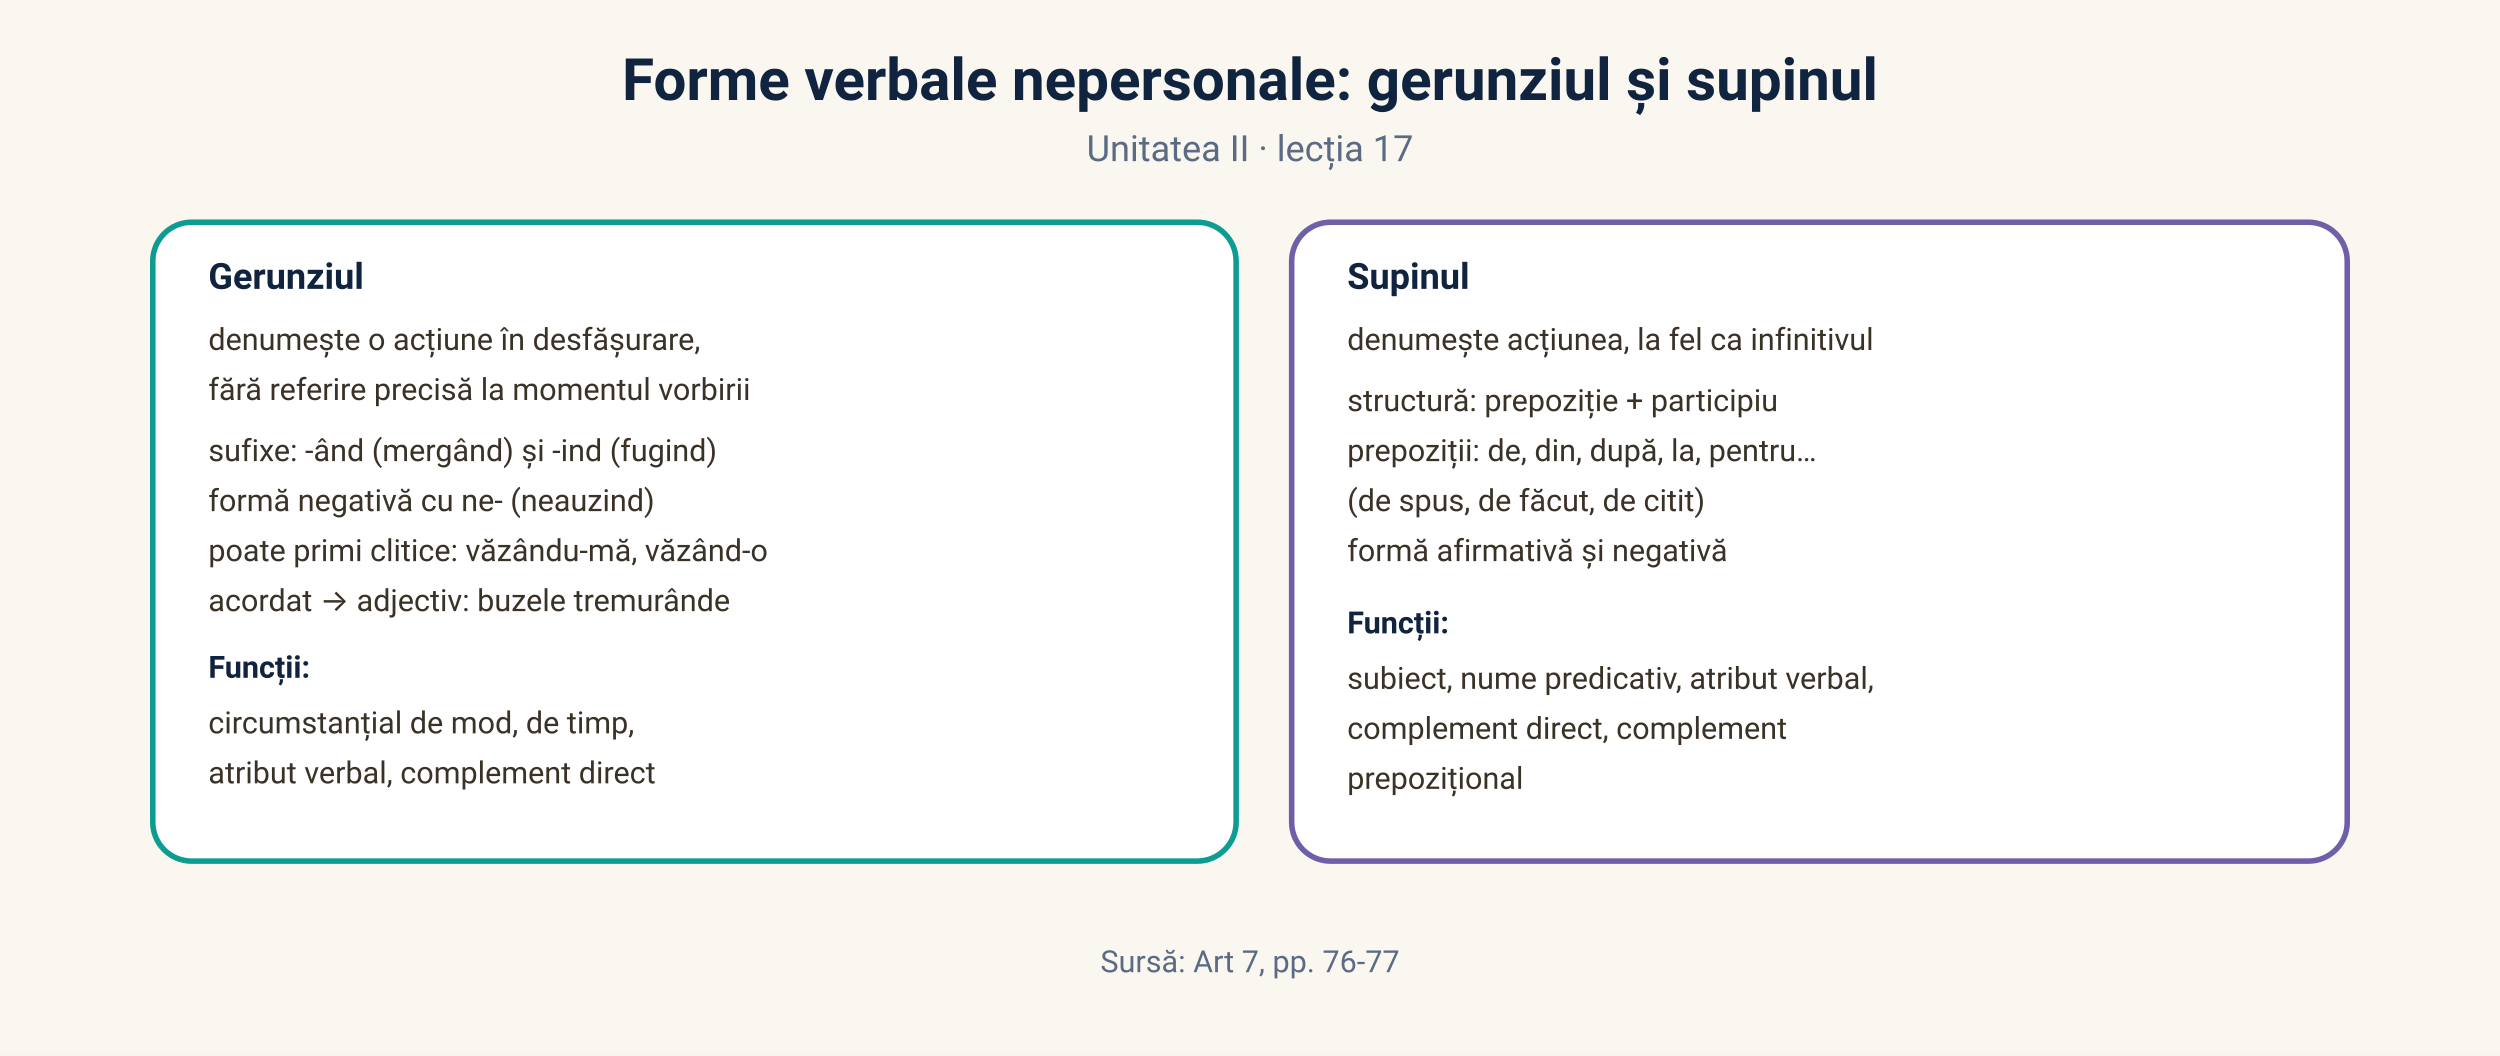
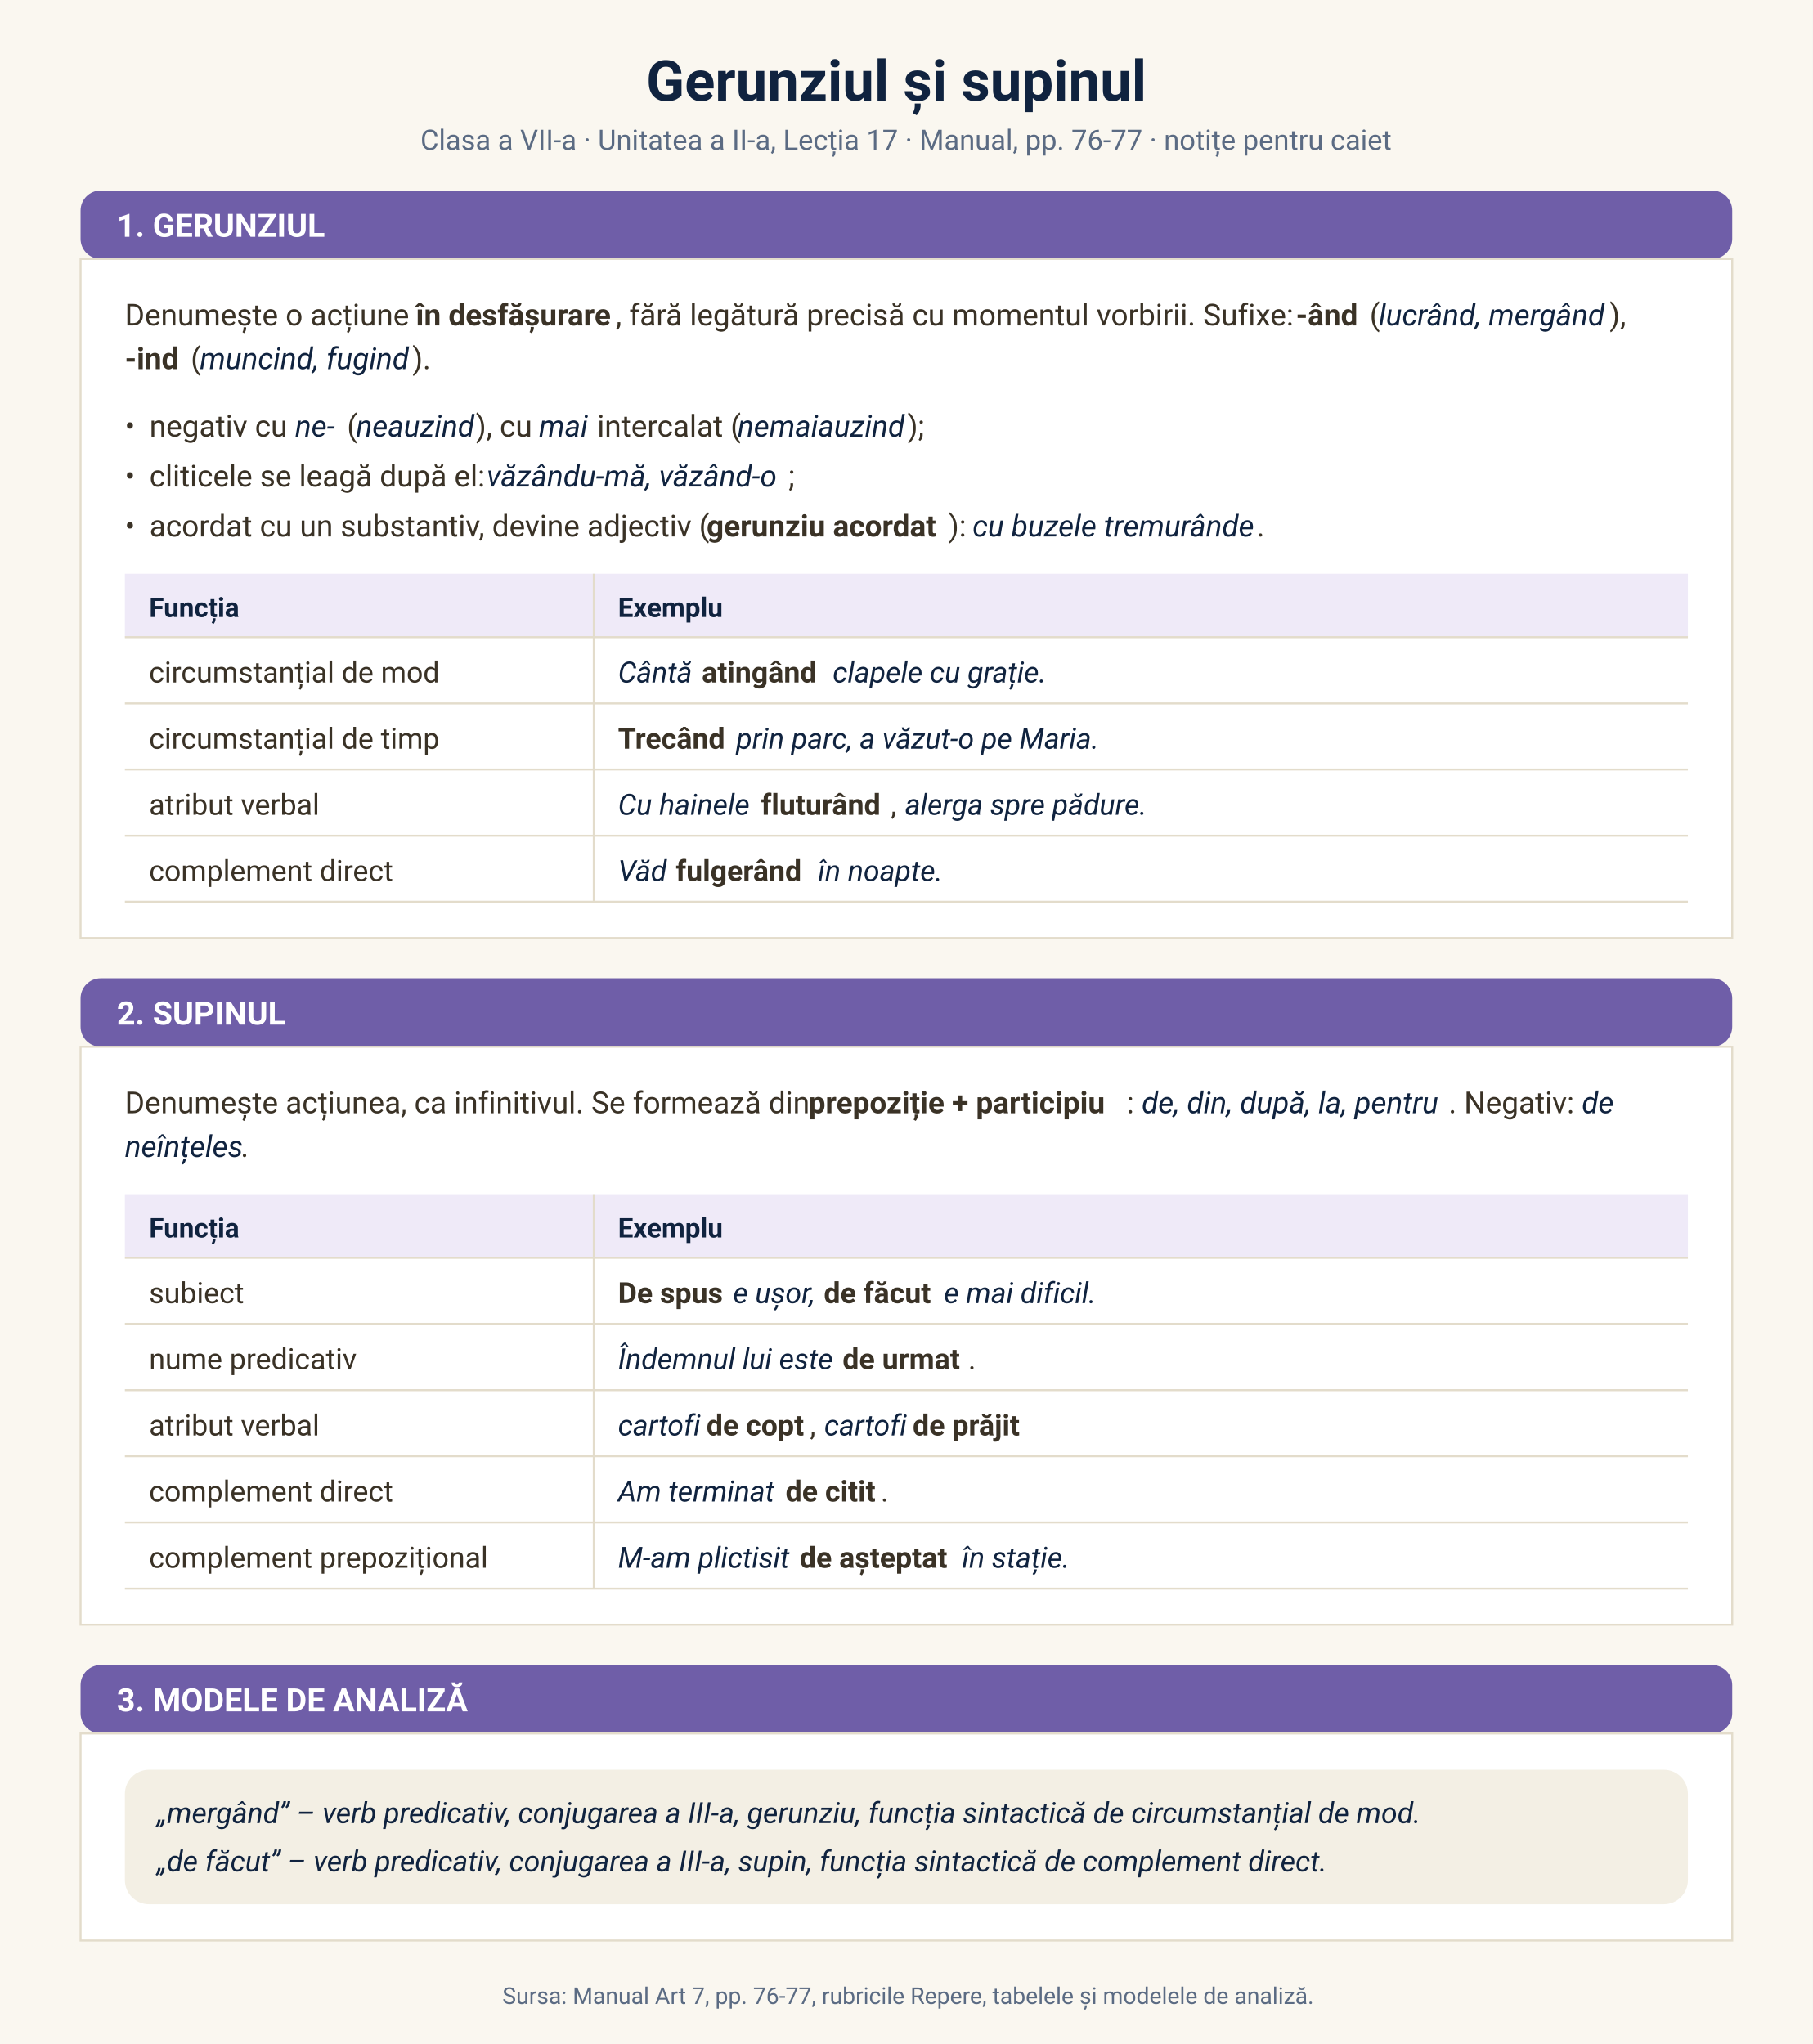
- <svg xmlns="http://www.w3.org/2000/svg" viewBox="0 0 900 380" font-family="'Segoe UI', 'Plus Jakarta Sans', -apple-system, Roboto, sans-serif">
-   <rect width="900" height="380" fill="#faf7f0" />
-   <text x="450" y="36" text-anchor="middle" font-size="21" font-weight="700" fill="#10233f">Forme verbale nepersonale: gerunziul și supinul</text>
-   <text x="450" y="58" text-anchor="middle" font-size="13" fill="#5b6b83">Unitatea II · lecția 17</text>
-   <rect x="55" y="80" width="390" height="230" rx="14" fill="#ffffff" stroke="#0d9c92" stroke-width="2" />
-   <text x="75" y="104" font-size="13" font-weight="700" fill="#10233f">Gerunziul</text>
-   <text font-size="11" fill="#3a3226">
-     <tspan x="75" y="126">denumește o acțiune în desfășurare,</tspan>
-     <tspan x="75" y="144">fără referire precisă la momentul vorbirii</tspan>
-     <tspan x="75" y="166">sufixe: -ând (mergând) și -ind (fugind)</tspan>
-     <tspan x="75" y="184">formă negativă cu ne- (neauzind)</tspan>
-     <tspan x="75" y="202">poate primi clitice: văzându-mă, văzând-o</tspan>
-     <tspan x="75" y="220">acordat → adjectiv: buzele tremurânde</tspan>
-     <tspan x="75" y="244" font-weight="700" fill="#10233f">Funcții:</tspan>
-     <tspan x="75" y="264">circumstanțial de mod, de timp,</tspan>
-     <tspan x="75" y="282">atribut verbal, complement direct</tspan>
-   </text>
-   <rect x="465" y="80" width="380" height="230" rx="14" fill="#ffffff" stroke="#6f5ea8" stroke-width="2" />
-   <text x="485" y="104" font-size="13" font-weight="700" fill="#10233f">Supinul</text>
-   <text font-size="11" fill="#3a3226">
-     <tspan x="485" y="126">denumește acțiunea, la fel ca infinitivul</tspan>
-     <tspan x="485" y="148">structură: prepoziție + participiu</tspan>
-     <tspan x="485" y="166">prepoziții: de, din, după, la, pentru…</tspan>
-     <tspan x="485" y="184">(de spus, de făcut, de citit)</tspan>
-     <tspan x="485" y="202">formă afirmativă și negativă</tspan>
-     <tspan x="485" y="204"> </tspan>
-     <tspan x="485" y="228" font-weight="700" fill="#10233f">Funcții:</tspan>
-     <tspan x="485" y="248">subiect, nume predicativ, atribut verbal,</tspan>
-     <tspan x="485" y="266">complement direct, complement</tspan>
-     <tspan x="485" y="284">prepozițional</tspan>
-   </text>
-   <text x="450" y="350" text-anchor="middle" font-size="11" fill="#5b6b83">Sursă: Art 7, pp. 76-77</text>
+ <svg xmlns="http://www.w3.org/2000/svg" viewBox="0 0 900 1015" font-family="'Segoe UI', 'Plus Jakarta Sans', -apple-system, Roboto, sans-serif">
+   <rect width="900" height="1015" fill="#faf7f0" />
+   <text x="320.8" y="50.0" font-size="28" fill="#10233f" font-weight="700" textLength="259.0" lengthAdjust="spacing">Gerunziul și supinul</text>
+   <text x="208.7" y="74.4" font-size="14" fill="#5b6b83" textLength="482.6" lengthAdjust="spacing">Clasa a VII-a · Unitatea a II-a, Lecția 17 · Manual, pp. 76-77 · notițe pentru caiet</text>
+   <rect x="40" y="94.6" width="820" height="34" rx="10" fill="#6f5ea8" />
+   <text x="58" y="117.6" font-size="16" font-weight="700" fill="#ffffff">1. GERUNZIUL</text>
+   <rect x="40" y="128.6" width="820" height="337.2" fill="#ffffff" stroke="#e3dccb" />
+   <text x="62.0" y="161.6" font-size="15" fill="#3a3226" textLength="140.4" lengthAdjust="spacing">Denumește o acțiune</text>
+   <text x="206.4" y="161.6" font-size="15" fill="#3a3226" font-weight="700" textLength="99.3" lengthAdjust="spacing">în desfășurare</text>
+   <text x="305.7" y="161.6" font-size="15" fill="#3a3226" textLength="333.6" lengthAdjust="spacing">, fără legătură precisă cu momentul vorbirii. Sufixe:</text>
+   <text x="643.4" y="161.6" font-size="15" fill="#3a3226" font-weight="700" textLength="32.5" lengthAdjust="spacing">-ând</text>
+   <text x="680.0" y="161.6" font-size="15" fill="#3a3226" textLength="4.5" lengthAdjust="spacing">(</text>
+   <text x="684.5" y="161.6" font-size="15" fill="#10233f" font-style="italic" textLength="114.6" lengthAdjust="spacing">lucrând, mergând</text>
+   <text x="799.1" y="161.6" font-size="15" fill="#3a3226" textLength="7.8" lengthAdjust="spacing">),</text>
+   <text x="62.0" y="183.3" font-size="15" fill="#3a3226" font-weight="700" textLength="28.6" lengthAdjust="spacing">-ind</text>
+   <text x="94.7" y="183.3" font-size="15" fill="#3a3226" textLength="4.5" lengthAdjust="spacing">(</text>
+   <text x="99.2" y="183.3" font-size="15" fill="#10233f" font-style="italic" textLength="105.5" lengthAdjust="spacing">muncind, fugind</text>
+   <text x="204.7" y="183.3" font-size="15" fill="#3a3226" textLength="7.8" lengthAdjust="spacing">).</text>
+   <text x="62.0" y="216.8" font-size="15" fill="#3a3226">•</text>
+   <text x="74.2" y="216.8" font-size="15" fill="#3a3226" textLength="68.2" lengthAdjust="spacing">negativ cu</text>
+   <text x="146.5" y="216.8" font-size="15" fill="#10233f" font-style="italic" textLength="21.8" lengthAdjust="spacing">ne-</text>
+   <text x="172.3" y="216.8" font-size="15" fill="#3a3226" textLength="4.5" lengthAdjust="spacing">(</text>
+   <text x="176.8" y="216.8" font-size="15" fill="#10233f" font-style="italic" textLength="59.4" lengthAdjust="spacing">neauzind</text>
+   <text x="236.2" y="216.8" font-size="15" fill="#3a3226" textLength="27.3" lengthAdjust="spacing">), cu</text>
+   <text x="267.6" y="216.8" font-size="15" fill="#10233f" font-style="italic" textLength="24.9" lengthAdjust="spacing">mai</text>
+   <text x="296.5" y="216.8" font-size="15" fill="#3a3226" textLength="69.7" lengthAdjust="spacing">intercalat (</text>
+   <text x="366.2" y="216.8" font-size="15" fill="#10233f" font-style="italic" textLength="84.3" lengthAdjust="spacing">nemaiauzind</text>
+   <text x="450.5" y="216.8" font-size="15" fill="#3a3226" textLength="7.8" lengthAdjust="spacing">);</text>
+   <text x="62.0" y="241.6" font-size="15" fill="#3a3226">•</text>
+   <text x="74.2" y="241.6" font-size="15" fill="#3a3226" textLength="163.3" lengthAdjust="spacing">cliticele se leagă după el:</text>
+   <text x="241.6" y="241.6" font-size="15" fill="#10233f" font-style="italic" textLength="149.8" lengthAdjust="spacing">văzându-mă, văzând-o</text>
+   <text x="391.4" y="241.6" font-size="15" fill="#3a3226" textLength="3.3" lengthAdjust="spacing">;</text>
+   <text x="62.0" y="266.4" font-size="15" fill="#3a3226">•</text>
+   <text x="74.2" y="266.4" font-size="15" fill="#3a3226" textLength="276.6" lengthAdjust="spacing">acordat cu un substantiv, devine adjectiv (</text>
+   <text x="350.8" y="266.4" font-size="15" fill="#3a3226" font-weight="700" textLength="120.2" lengthAdjust="spacing">gerunziu acordat</text>
+   <text x="470.9" y="266.4" font-size="15" fill="#3a3226" textLength="7.8" lengthAdjust="spacing">):</text>
+   <text x="482.8" y="266.4" font-size="15" fill="#10233f" font-style="italic" textLength="141.1" lengthAdjust="spacing">cu buzele tremurânde</text>
+   <text x="623.9" y="266.4" font-size="15" fill="#3a3226" textLength="3.3" lengthAdjust="spacing">.</text>
+   <rect x="62.0" y="284.9" width="776.0" height="31.6" fill="#efeaf8" />
+   <text x="74.0" y="306.4" font-size="13.5" fill="#10233f" font-weight="700" textLength="46.3" lengthAdjust="spacing">Funcția</text>
+   <text x="306.8" y="306.4" font-size="13.5" fill="#10233f" font-weight="700" textLength="54.7" lengthAdjust="spacing">Exemplu</text>
+   <line x1="62.0" y1="316.4" x2="838.0" y2="316.4" stroke="#e3dccb" />
+   <text x="74.0" y="338.9" font-size="14.5" fill="#3a3226" textLength="142.1" lengthAdjust="spacing">circumstanțial de mod</text>
+   <text x="306.8" y="338.9" font-size="14.5" fill="#10233f" font-style="italic" textLength="37.7" lengthAdjust="spacing">Cântă</text>
+   <text x="348.4" y="338.9" font-size="14.5" fill="#3a3226" font-weight="700" textLength="61.0" lengthAdjust="spacing">atingând</text>
+   <text x="413.4" y="338.9" font-size="14.5" fill="#10233f" font-style="italic" textLength="105.7" lengthAdjust="spacing">clapele cu grație.</text>
+   <line x1="62.0" y1="349.3" x2="838.0" y2="349.3" stroke="#e3dccb" />
+   <text x="74.0" y="371.8" font-size="14.5" fill="#3a3226" textLength="142.0" lengthAdjust="spacing">circumstanțial de timp</text>
+   <text x="306.8" y="371.8" font-size="14.5" fill="#3a3226" font-weight="700" textLength="54.8" lengthAdjust="spacing">Trecând</text>
+   <text x="365.5" y="371.8" font-size="14.5" fill="#10233f" font-style="italic" textLength="185.0" lengthAdjust="spacing">prin parc, a văzut-o pe Maria.</text>
+   <line x1="62.0" y1="382.1" x2="838.0" y2="382.1" stroke="#e3dccb" />
+   <text x="74.0" y="404.6" font-size="14.5" fill="#3a3226" textLength="85.5" lengthAdjust="spacing">atribut verbal</text>
+   <text x="306.8" y="404.6" font-size="14.5" fill="#10233f" font-style="italic" textLength="67.1" lengthAdjust="spacing">Cu hainele</text>
+   <text x="377.8" y="404.6" font-size="14.5" fill="#3a3226" font-weight="700" textLength="64.4" lengthAdjust="spacing">fluturând</text>
+   <text x="442.2" y="404.6" font-size="14.5" fill="#3a3226" textLength="3.2" lengthAdjust="spacing">,</text>
+   <text x="449.3" y="404.6" font-size="14.5" fill="#10233f" font-style="italic" textLength="120.5" lengthAdjust="spacing">alerga spre pădure.</text>
+   <line x1="62.0" y1="415.0" x2="838.0" y2="415.0" stroke="#e3dccb" />
+   <text x="74.0" y="437.5" font-size="14.5" fill="#3a3226" textLength="120.6" lengthAdjust="spacing">complement direct</text>
+   <text x="306.8" y="437.5" font-size="14.5" fill="#10233f" font-style="italic" textLength="24.8" lengthAdjust="spacing">Văd</text>
+   <text x="335.5" y="437.5" font-size="14.5" fill="#3a3226" font-weight="700" textLength="66.7" lengthAdjust="spacing">fulgerând</text>
+   <text x="406.1" y="437.5" font-size="14.5" fill="#10233f" font-style="italic" textLength="62.4" lengthAdjust="spacing">în noapte.</text>
+   <line x1="62.0" y1="447.8" x2="838.0" y2="447.8" stroke="#e3dccb" />
+   <line x1="294.8" y1="284.9" x2="294.8" y2="447.8" stroke="#e3dccb" />
+   <rect x="40" y="485.8" width="820" height="34" rx="10" fill="#6f5ea8" />
+   <text x="58" y="508.8" font-size="16" font-weight="700" fill="#ffffff">2. SUPINUL</text>
+   <rect x="40" y="519.8" width="820" height="287.0" fill="#ffffff" stroke="#e3dccb" />
+   <text x="62.0" y="552.8" font-size="15" fill="#3a3226" textLength="335.4" lengthAdjust="spacing">Denumește acțiunea, ca infinitivul. Se formează din</text>
+   <text x="401.4" y="552.8" font-size="15" fill="#3a3226" font-weight="700" textLength="158.0" lengthAdjust="spacing">prepoziție + participiu</text>
+   <text x="559.4" y="552.8" font-size="15" fill="#3a3226" textLength="3.3" lengthAdjust="spacing">:</text>
+   <text x="566.8" y="552.8" font-size="15" fill="#10233f" font-style="italic" textLength="152.4" lengthAdjust="spacing">de, din, după, la, pentru</text>
+   <text x="719.2" y="552.8" font-size="15" fill="#3a3226" textLength="62.1" lengthAdjust="spacing">. Negativ:</text>
+   <text x="785.3" y="552.8" font-size="15" fill="#10233f" font-style="italic" textLength="15.4" lengthAdjust="spacing">de</text>
+   <text x="62.0" y="574.5" font-size="15" fill="#10233f" font-style="italic" textLength="57.5" lengthAdjust="spacing">neînțeles</text>
+   <text x="119.5" y="574.5" font-size="15" fill="#3a3226" textLength="3.3" lengthAdjust="spacing">.</text>
+   <rect x="62.0" y="593.0" width="776.0" height="31.6" fill="#efeaf8" />
+   <text x="74.0" y="614.5" font-size="13.5" fill="#10233f" font-weight="700" textLength="46.3" lengthAdjust="spacing">Funcția</text>
+   <text x="306.8" y="614.5" font-size="13.5" fill="#10233f" font-weight="700" textLength="54.7" lengthAdjust="spacing">Exemplu</text>
+   <line x1="62.0" y1="624.6" x2="838.0" y2="624.6" stroke="#e3dccb" />
+   <text x="74.0" y="647.1" font-size="14.5" fill="#3a3226" textLength="45.5" lengthAdjust="spacing">subiect</text>
+   <text x="306.8" y="647.1" font-size="14.5" fill="#3a3226" font-weight="700" textLength="53.2" lengthAdjust="spacing">De spus</text>
+   <text x="363.9" y="647.1" font-size="14.5" fill="#10233f" font-style="italic" textLength="41.2" lengthAdjust="spacing">e ușor,</text>
+   <text x="409.0" y="647.1" font-size="14.5" fill="#3a3226" font-weight="700" textLength="55.7" lengthAdjust="spacing">de făcut</text>
+   <text x="468.6" y="647.1" font-size="14.5" fill="#10233f" font-style="italic" textLength="75.8" lengthAdjust="spacing">e mai dificil.</text>
+   <line x1="62.0" y1="657.4" x2="838.0" y2="657.4" stroke="#e3dccb" />
+   <text x="74.0" y="679.9" font-size="14.5" fill="#3a3226" textLength="103.1" lengthAdjust="spacing">nume predicativ</text>
+   <text x="306.8" y="679.9" font-size="14.5" fill="#10233f" font-style="italic" textLength="107.6" lengthAdjust="spacing">Îndemnul lui este</text>
+   <text x="418.3" y="679.9" font-size="14.5" fill="#3a3226" font-weight="700" textLength="62.4" lengthAdjust="spacing">de urmat</text>
+   <text x="480.7" y="679.9" font-size="14.5" fill="#3a3226" textLength="3.2" lengthAdjust="spacing">.</text>
+   <line x1="62.0" y1="690.3" x2="838.0" y2="690.3" stroke="#e3dccb" />
+   <text x="74.0" y="712.8" font-size="14.5" fill="#3a3226" textLength="85.5" lengthAdjust="spacing">atribut verbal</text>
+   <text x="306.8" y="712.8" font-size="14.5" fill="#10233f" font-style="italic" textLength="40.0" lengthAdjust="spacing">cartofi</text>
+   <text x="350.7" y="712.8" font-size="14.5" fill="#3a3226" font-weight="700" textLength="51.3" lengthAdjust="spacing">de copt</text>
+   <text x="402.1" y="712.8" font-size="14.5" fill="#3a3226" textLength="3.2" lengthAdjust="spacing">,</text>
+   <text x="409.2" y="712.8" font-size="14.5" fill="#10233f" font-style="italic" textLength="40.0" lengthAdjust="spacing">cartofi</text>
+   <text x="453.1" y="712.8" font-size="14.5" fill="#3a3226" font-weight="700" textLength="57.3" lengthAdjust="spacing">de prăjit</text>
+   <line x1="62.0" y1="723.1" x2="838.0" y2="723.1" stroke="#e3dccb" />
+   <text x="74.0" y="745.6" font-size="14.5" fill="#3a3226" textLength="120.6" lengthAdjust="spacing">complement direct</text>
+   <text x="306.8" y="745.6" font-size="14.5" fill="#10233f" font-style="italic" textLength="79.3" lengthAdjust="spacing">Am terminat</text>
+   <text x="390.0" y="745.6" font-size="14.5" fill="#3a3226" font-weight="700" textLength="47.3" lengthAdjust="spacing">de citit</text>
+   <text x="437.3" y="745.6" font-size="14.5" fill="#3a3226" textLength="3.2" lengthAdjust="spacing">.</text>
+   <line x1="62.0" y1="756.0" x2="838.0" y2="756.0" stroke="#e3dccb" />
+   <text x="74.0" y="778.5" font-size="14.5" fill="#3a3226" textLength="168.8" lengthAdjust="spacing">complement prepozițional</text>
+   <text x="306.8" y="778.5" font-size="14.5" fill="#10233f" font-style="italic" textLength="86.3" lengthAdjust="spacing">M-am plictisit</text>
+   <text x="397.0" y="778.5" font-size="14.5" fill="#3a3226" font-weight="700" textLength="76.7" lengthAdjust="spacing">de așteptat</text>
+   <text x="477.6" y="778.5" font-size="14.5" fill="#10233f" font-style="italic" textLength="52.8" lengthAdjust="spacing">în stație.</text>
+   <line x1="62.0" y1="788.9" x2="838.0" y2="788.9" stroke="#e3dccb" />
+   <line x1="294.8" y1="593.0" x2="294.8" y2="788.8" stroke="#e3dccb" />
+   <rect x="40" y="826.8" width="820" height="34" rx="10" fill="#6f5ea8" />
+   <text x="58" y="849.8" font-size="16" font-weight="700" fill="#ffffff">3. MODELE DE ANALIZĂ</text>
+   <rect x="40" y="860.8" width="820" height="102.8" fill="#ffffff" stroke="#e3dccb" />
+   <rect x="62.0" y="878.8" width="776.0" height="66.8" rx="12" fill="#f3efe4" />
+   <text x="78.0" y="905.3" font-size="14.5" fill="#10233f" font-style="italic" textLength="633.1" lengthAdjust="spacing">„mergând” – verb predicativ, conjugarea a III-a, gerunziu, funcția sintactică de circumstanțial de mod.</text>
+   <text x="78.0" y="929.3" font-size="14.5" fill="#10233f" font-style="italic" textLength="582.6" lengthAdjust="spacing">„de făcut” – verb predicativ, conjugarea a III-a, supin, funcția sintactică de complement direct.</text>
+   <text x="249.4" y="995.1" font-size="11.5" fill="#5b6b83" textLength="401.1" lengthAdjust="spacing">Sursa: Manual Art 7, pp. 76-77, rubricile Repere, tabelele și modelele de analiză.</text>
</svg>
